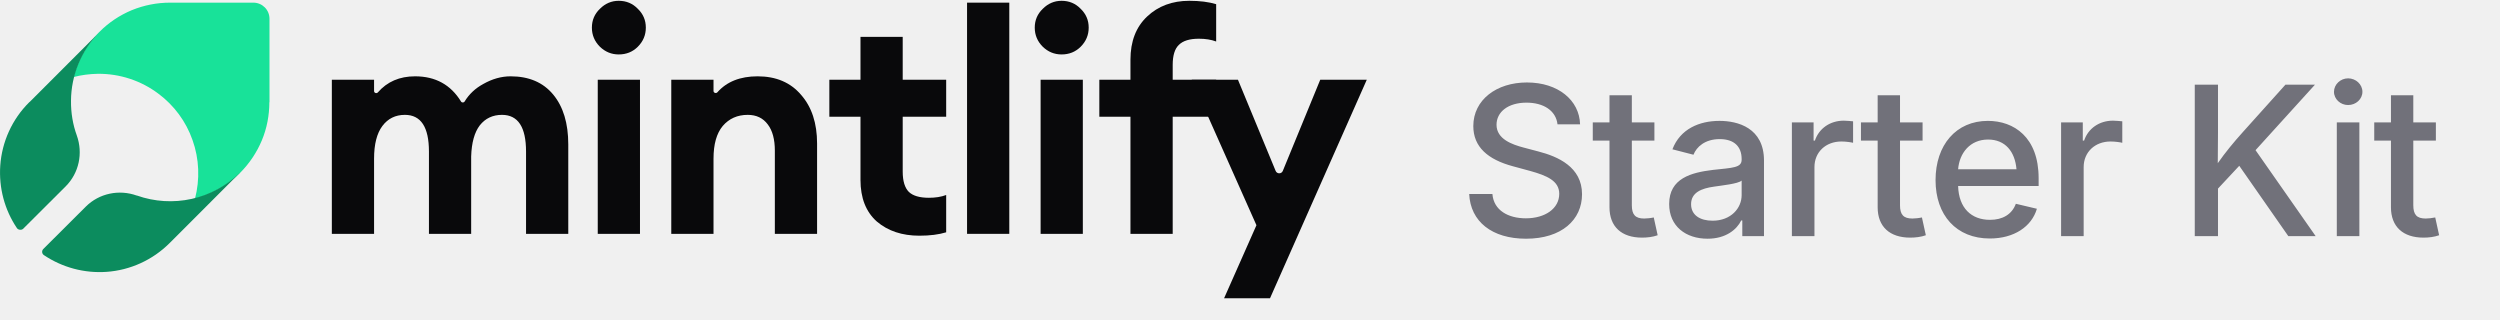
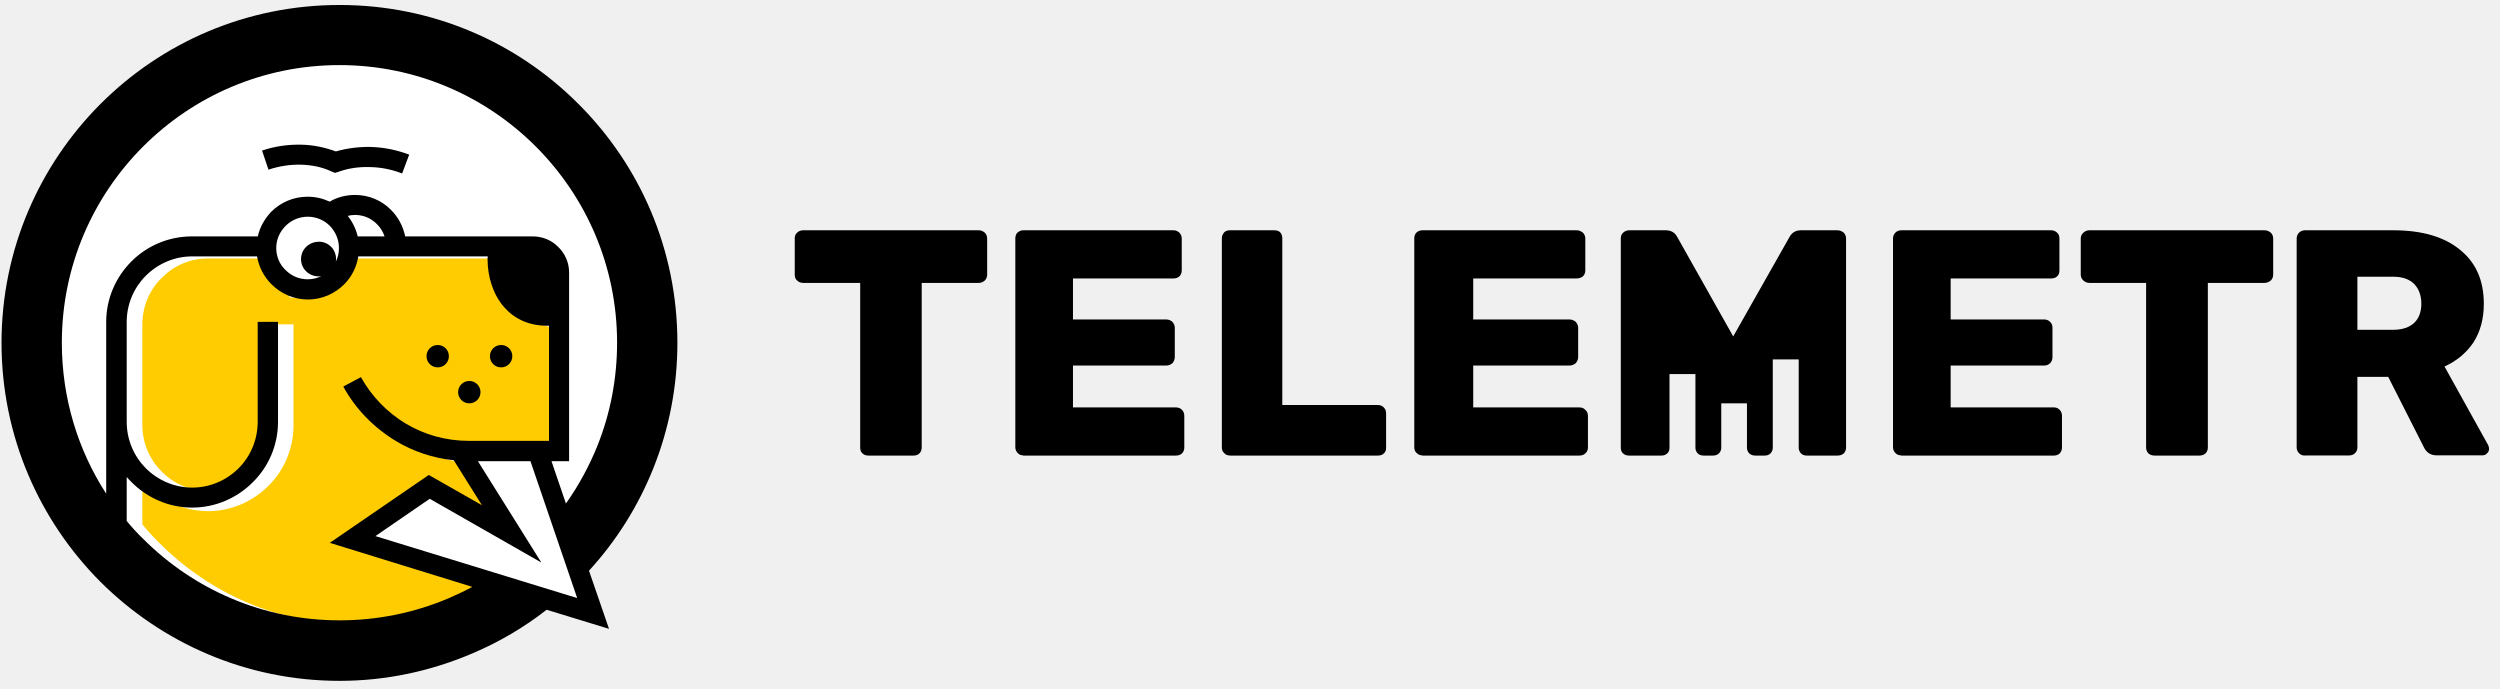
- <svg xmlns="http://www.w3.org/2000/svg" width="180" height="23" viewBox="0 0 180 23" fill="none">
-   <path d="M91.44 21.476H88.133L90.464 16.216L85.802 5.74H89.132L91.847 12.307C91.943 12.536 92.268 12.536 92.362 12.306L95.058 5.74H98.409L91.44 21.476Z" fill="#09090B" />
-   <path d="M81.393 16.837V8.403H79.152V5.74H81.393V4.297C81.393 2.98 81.792 1.944 82.592 1.19C83.391 0.435 84.404 0.058 85.633 0.058C86.387 0.058 87.031 0.139 87.564 0.302V2.988C87.208 2.854 86.794 2.788 86.32 2.788C85.655 2.788 85.174 2.936 84.878 3.232C84.582 3.513 84.434 3.994 84.434 4.674V5.74H87.564V8.403H84.434V16.837H81.393Z" fill="#09090B" />
-   <path d="M76.433 3.92C75.915 3.92 75.463 3.735 75.079 3.365C74.694 2.98 74.502 2.521 74.502 1.989C74.502 1.456 74.694 1.005 75.079 0.635C75.463 0.25 75.915 0.058 76.433 0.058C76.98 0.058 77.438 0.25 77.809 0.635C78.193 1.005 78.386 1.456 78.386 1.989C78.386 2.521 78.193 2.98 77.809 3.365C77.438 3.735 76.98 3.92 76.433 3.92ZM74.924 16.837V5.74H77.964V16.837H74.924Z" fill="#09090B" />
-   <path d="M69.628 16.837V0.191H72.669V16.837H69.628Z" fill="#09090B" />
-   <path d="M66.194 16.97C64.951 16.97 63.93 16.63 63.131 15.949C62.347 15.254 61.955 14.255 61.955 12.953V8.403H59.713V5.74H61.955V2.655H64.995V5.74H68.125V8.403H64.995V12.354C64.995 13.034 65.143 13.523 65.439 13.819C65.735 14.1 66.216 14.24 66.882 14.24C67.355 14.24 67.769 14.174 68.125 14.04V16.726C67.592 16.889 66.948 16.97 66.194 16.97Z" fill="#09090B" />
-   <path d="M48.332 16.837V5.74H51.373V6.551C51.373 6.688 51.559 6.748 51.65 6.646C52.328 5.879 53.293 5.495 54.546 5.495C55.878 5.495 56.921 5.939 57.676 6.827C58.445 7.7 58.83 8.869 58.83 10.334V16.837H55.789V10.844C55.789 10.03 55.619 9.402 55.279 8.958C54.939 8.499 54.458 8.27 53.836 8.27C53.096 8.27 52.497 8.536 52.038 9.069C51.594 9.601 51.373 10.386 51.373 11.421V16.837H48.332Z" fill="#09090B" />
-   <path d="M44.547 3.92C44.029 3.92 43.578 3.735 43.193 3.365C42.809 2.98 42.616 2.521 42.616 1.989C42.616 1.456 42.809 1.005 43.193 0.635C43.578 0.25 44.029 0.058 44.547 0.058C45.095 0.058 45.553 0.25 45.923 0.635C46.308 1.005 46.5 1.456 46.5 1.989C46.5 2.521 46.308 2.98 45.923 3.365C45.553 3.735 45.095 3.92 44.547 3.92ZM43.038 16.837V5.74H46.079V16.837H43.038Z" fill="#09090B" />
-   <path d="M37.875 16.837V10.911C37.875 9.15 37.298 8.27 36.144 8.27C35.478 8.27 34.945 8.521 34.546 9.024C34.161 9.527 33.954 10.275 33.924 11.266V16.837H30.884V10.911C30.884 9.15 30.306 8.27 29.152 8.27C28.472 8.27 27.932 8.536 27.532 9.069C27.133 9.601 26.933 10.386 26.933 11.421V16.837H23.892V5.74H26.933V6.559C26.933 6.695 27.116 6.755 27.206 6.652C27.878 5.881 28.771 5.495 29.885 5.495C31.349 5.495 32.452 6.1 33.193 7.309C33.252 7.404 33.395 7.403 33.454 7.307C33.774 6.78 34.219 6.361 34.79 6.05C35.441 5.68 36.099 5.495 36.765 5.495C38.082 5.495 39.103 5.932 39.828 6.805C40.553 7.678 40.916 8.876 40.916 10.4V16.837H37.875Z" fill="#09090B" />
-   <path d="M19.403 7.362V1.35C19.403 0.705 18.879 0.191 18.244 0.191H12.235C11.291 0.191 10.357 0.378 9.487 0.733C8.618 1.098 7.824 1.621 7.16 2.295L7.114 2.341C6.235 3.23 5.609 4.333 5.291 5.548C5.861 5.399 6.45 5.324 7.039 5.314C8.609 5.296 10.151 5.801 11.403 6.745C12.534 7.586 13.394 8.746 13.861 10.083C14.347 11.438 14.403 12.916 14.039 14.309C15.244 13.991 16.356 13.364 17.244 12.486L17.291 12.439C17.954 11.775 18.487 10.98 18.851 10.111C19.216 9.241 19.393 8.306 19.393 7.362H19.403Z" fill="#18E299" />
-   <path d="M5.112 7.26C5.121 5.416 5.857 3.646 7.151 2.324L2.151 7.326C2.133 7.344 2.114 7.354 2.095 7.372C0.876 8.583 0.14 10.204 0.019 11.918C-0.092 13.52 0.327 15.103 1.22 16.426C1.306 16.552 1.537 16.593 1.667 16.472L4.73 13.417C5.689 12.458 5.987 11.033 5.531 9.757C5.242 8.965 5.103 8.117 5.112 7.26Z" fill="#0C8C5E" />
-   <path d="M17.262 12.44C16.303 13.38 15.102 14.032 13.799 14.321C12.486 14.61 11.127 14.526 9.861 14.079C9.861 14.079 9.851 14.079 9.842 14.079C8.567 13.622 7.142 13.921 6.183 14.871L3.12 17.926C2.99 18.056 3.009 18.27 3.167 18.373C4.489 19.258 6.072 19.686 7.673 19.574C9.386 19.453 10.997 18.717 12.216 17.497L12.263 17.451L17.262 12.449V12.44Z" fill="#0C8C5E" />
-   <text x="105" y="17" font-family="Inter, ui-sans-serif, system-ui, -apple-system, sans-serif" font-size="15" font-weight="500" fill="#71717A" letter-spacing="-0.01em">Starter Kit</text>
+ <svg xmlns="http://www.w3.org/2000/svg" width="167" height="46" viewBox="0 0 167 46" fill="none">
+   <g clip-path="url(#clip0_413_3194)">
+     <g clip-path="url(#clip1_413_3194)">
+       <path d="M33.676 38.918C33.301 39.175 32.926 39.411 32.538 39.647C31.83 40.063 31.08 40.431 30.317 40.771C29.116 41.285 27.86 41.673 26.562 41.951C25.264 42.207 23.967 42.346 22.669 42.346C20.053 42.346 17.533 41.833 15.236 40.868C12.856 39.883 10.711 38.447 8.921 36.656C5.402 33.139 3.237 28.274 3.237 22.911C3.237 20.295 3.751 17.776 4.715 15.493C5.701 13.093 7.137 10.949 8.928 9.158C10.718 7.389 12.863 5.932 15.243 4.947C17.547 4.003 20.059 3.469 22.676 3.469C25.292 3.469 27.811 4.003 30.095 4.947C32.496 5.932 34.64 7.382 36.431 9.158C39.949 12.676 42.114 17.54 42.114 22.904C42.114 24.125 41.997 25.36 41.761 26.561C41.525 27.782 41.171 28.961 40.72 30.12C40.289 31.203 39.755 32.243 39.144 33.229C38.749 33.86 38.318 34.471 37.867 35.04L39.831 40.806L33.696 38.918H33.676Z" fill="white" />
+       <path d="M9.508 35.027C9.86 35.459 10.234 35.877 10.628 36.253C13.983 39.63 18.611 41.719 23.73 41.719C26.283 41.719 28.773 41.203 31.043 40.222C31.575 39.985 32.08 39.748 32.592 39.47L23.101 36.51L28.476 32.799L33.533 35.124L31.354 30.96C29.963 30.821 28.67 30.369 27.508 29.679C26.034 28.788 24.823 27.528 24 26.01L25.764 28.356C26.491 29.637 30.095 30.209 31.354 30.96C32.592 31.692 31.257 29.658 32.765 29.658H37.725V21.922H37.566C36.328 21.922 35.373 21.428 34.702 20.641C33.976 19.812 33.623 18.649 33.623 17.424V17.264H23.149C23.032 17.995 22.679 18.642 22.188 19.137C21.558 19.77 20.701 19.889 19.76 19.889C18.819 19.889 19.801 19.77 19.192 19.137C18.681 18.642 18.349 17.995 18.231 17.264H13.9C12.683 17.264 11.59 17.758 10.801 18.566C9.999 19.353 9.508 20.46 9.508 21.665V28.377C9.508 29.603 9.999 30.703 10.801 31.497C11.583 32.304 12.683 32.799 13.9 32.799C15.118 32.799 16.197 32.304 16.979 31.497C17.781 30.71 18.272 29.603 18.272 28.377V21.665H19.608V28.377C19.608 29.979 18.978 31.42 17.94 32.444C16.903 33.488 15.471 34.143 13.9 34.143C12.33 34.143 10.877 33.488 9.86 32.444C9.743 32.325 9.625 32.207 9.508 32.089V35.027Z" fill="#FECC00" />
+       <path d="M31.35 25.448C30.935 25.448 30.602 25.78 30.602 26.196C30.602 26.611 30.935 26.943 31.35 26.943C31.765 26.943 32.098 26.611 32.098 26.196C32.098 25.78 31.765 25.448 31.35 25.448ZM37.809 33.63C38.653 32.433 39.359 31.138 39.906 29.781C40.771 27.622 41.221 25.289 41.221 22.894C41.221 17.771 39.145 13.14 35.787 9.783C32.43 6.425 27.799 4.348 22.676 4.348C17.554 4.348 12.922 6.425 9.565 9.783C6.208 13.14 4.131 17.771 4.131 22.894C4.131 26.604 5.211 30.072 7.094 32.98V28.175V21.502C7.094 19.931 7.745 18.498 8.783 17.459C9.821 16.421 11.254 15.791 12.826 15.791H17.221C17.36 15.161 17.692 14.594 18.121 14.144C18.751 13.514 19.61 13.14 20.551 13.14C21.084 13.14 21.569 13.258 22.026 13.472C22.282 13.313 22.538 13.216 22.808 13.14C23.105 13.064 23.396 13.022 23.708 13.022C24.649 13.022 25.514 13.396 26.123 14.026C26.594 14.497 26.927 15.106 27.065 15.791H35.58C36.244 15.791 36.853 16.047 37.289 16.497C37.739 16.927 38.016 17.536 38.016 18.207V30.806H36.839L37.802 33.63H37.809ZM8.451 34.786C8.804 35.215 9.177 35.631 9.572 36.005C12.929 39.362 17.561 41.439 22.683 41.439C25.237 41.439 27.709 40.926 30 39.95C30.533 39.715 31.038 39.48 31.551 39.203L22.032 36.261L28.643 31.727L32.194 33.748L30.311 30.744C28.92 30.605 27.605 30.155 26.463 29.47C24.988 28.584 23.756 27.331 22.932 25.822L24.109 25.192C24.815 26.465 25.874 27.566 27.134 28.314C28.373 29.041 29.785 29.449 31.315 29.449H36.673V21.758H36.535C35.282 21.758 34.32 21.267 33.648 20.485C32.942 19.661 32.568 18.505 32.568 17.287C32.568 17.224 32.568 17.189 32.589 17.127H23.936C23.818 17.854 23.486 18.498 22.995 18.989C22.365 19.619 21.506 20.007 20.565 20.007C19.623 20.007 18.758 19.612 18.135 18.989C17.644 18.498 17.291 17.854 17.173 17.127H12.839C11.642 17.127 10.541 17.619 9.738 18.422C8.956 19.204 8.464 20.305 8.464 21.502V28.175C8.464 29.394 8.956 30.488 9.738 31.277C10.541 32.08 11.642 32.571 12.839 32.571C14.037 32.571 15.138 32.08 15.941 31.277C16.723 30.494 17.214 29.394 17.214 28.175V21.502H18.571V28.175C18.571 29.767 17.92 31.201 16.882 32.218C15.844 33.257 14.411 33.907 12.839 33.907C11.268 33.907 9.835 33.257 8.797 32.218C8.679 32.1 8.561 31.983 8.464 31.865V34.786H8.451ZM36.514 40.733C35.005 41.91 33.337 42.892 31.571 43.64C28.782 44.838 25.764 45.481 22.683 45.481C16.446 45.481 10.811 42.948 6.713 38.87C2.629 34.772 0.102 29.138 0.102 22.901C0.102 16.663 2.636 11.029 6.713 6.944C10.811 2.846 16.446 0.333 22.683 0.333C28.92 0.333 34.555 2.846 38.639 6.944C42.737 11.029 45.25 16.657 45.25 22.901C45.25 25.787 44.703 28.632 43.644 31.277C42.64 33.789 41.194 36.102 39.345 38.123L40.681 42.006L36.521 40.733H36.514ZM31.924 30.806L36.161 37.576L28.706 33.319L25.078 35.811L38.556 39.95L35.434 30.806H31.924ZM25.687 15.791C25.59 15.48 25.41 15.203 25.196 14.988C24.822 14.594 24.296 14.358 23.721 14.358C23.541 14.358 23.389 14.379 23.23 14.421C23.541 14.815 23.777 15.286 23.895 15.791H25.68H25.687ZM21.292 16.144C21.942 16.144 22.448 16.657 22.448 17.3C22.448 17.363 22.448 17.439 22.427 17.494C22.565 17.217 22.642 16.906 22.642 16.573C22.642 15.985 22.406 15.473 22.032 15.085C21.659 14.711 21.133 14.476 20.558 14.476C19.983 14.476 19.457 14.711 19.084 15.085C18.689 15.48 18.453 15.985 18.453 16.573C18.453 17.162 18.689 17.674 19.084 18.048C19.457 18.422 19.97 18.657 20.558 18.657C20.89 18.657 21.188 18.581 21.479 18.442C21.402 18.463 21.34 18.463 21.285 18.463C20.634 18.463 20.108 17.951 20.108 17.307C20.108 16.663 20.641 16.151 21.285 16.151L21.292 16.144ZM26.864 11.589C26.158 11.312 25.431 11.174 24.704 11.16C23.978 11.139 23.271 11.236 22.628 11.472L22.372 11.548L22.136 11.451C21.506 11.153 20.821 11.022 20.115 11.001C19.388 10.98 18.64 11.098 17.934 11.333L17.505 10.059C18.37 9.762 19.27 9.644 20.156 9.665C20.939 9.686 21.707 9.845 22.434 10.115C23.181 9.9 23.964 9.803 24.746 9.817C25.632 9.838 26.491 10.011 27.335 10.329L26.864 11.582V11.589ZM33.475 23.046C33.06 23.046 32.727 23.378 32.727 23.794C32.727 24.209 33.06 24.541 33.475 24.541C33.89 24.541 34.223 24.209 34.223 23.794C34.223 23.378 33.89 23.046 33.475 23.046ZM29.239 23.046C28.823 23.046 28.491 23.378 28.491 23.794C28.491 24.209 28.823 24.541 29.239 24.541C29.654 24.541 29.986 24.209 29.986 23.794C29.986 23.378 29.654 23.046 29.239 23.046Z" fill="black" />
+       <path d="M153.97 30.432C153.811 30.432 153.694 30.391 153.576 30.273C153.48 30.177 153.417 30.038 153.417 29.9V15.936C153.417 15.777 153.48 15.639 153.576 15.542C153.673 15.445 153.811 15.383 153.97 15.383H159.886C161.766 15.383 163.258 15.811 164.316 16.675C165.394 17.539 165.919 18.734 165.919 20.296C165.919 21.297 165.685 22.154 165.235 22.859C164.765 23.564 164.116 24.11 163.293 24.483L166.21 29.734C166.25 29.831 166.271 29.914 166.271 29.969C166.271 30.087 166.231 30.204 166.133 30.28C166.058 30.377 165.94 30.418 165.823 30.418H162.789C162.374 30.418 162.083 30.239 161.903 29.852L159.533 25.174H157.474V29.893C157.474 30.052 157.412 30.19 157.295 30.287C157.197 30.384 157.059 30.425 156.901 30.425H153.963L153.97 30.432ZM159.865 22.03C160.473 22.03 160.944 21.871 161.275 21.56C161.586 21.263 161.745 20.834 161.745 20.289C161.745 19.743 161.586 19.308 161.275 18.976C160.944 18.644 160.473 18.485 159.865 18.485H157.474V22.03H159.865Z" fill="black" />
+       <path d="M143.935 30.432C143.776 30.432 143.637 30.391 143.52 30.294C143.422 30.197 143.36 30.059 143.36 29.9V18.898H139.569C139.41 18.898 139.272 18.836 139.174 18.739C139.057 18.643 138.994 18.505 138.994 18.346V15.935C138.994 15.777 139.057 15.638 139.174 15.542C139.272 15.445 139.41 15.383 139.569 15.383H151.274C151.433 15.383 151.572 15.445 151.689 15.542C151.787 15.638 151.849 15.777 151.849 15.935V18.346C151.849 18.505 151.787 18.643 151.689 18.739C151.572 18.836 151.433 18.898 151.274 18.898H147.484V29.9C147.484 30.059 147.421 30.197 147.323 30.294C147.206 30.391 147.068 30.432 146.908 30.432H143.921H143.935Z" fill="black" />
+       <path d="M126.999 30.418C126.842 30.418 126.726 30.377 126.61 30.26C126.515 30.163 126.453 30.025 126.453 29.887V15.935C126.453 15.776 126.515 15.638 126.61 15.542C126.705 15.445 126.842 15.383 126.999 15.383H137.023C137.18 15.383 137.317 15.445 137.412 15.542C137.528 15.638 137.569 15.776 137.569 15.935V18.068C137.569 18.227 137.528 18.365 137.412 18.462C137.317 18.558 137.18 18.6 137.023 18.6H130.304V21.34H136.559C136.716 21.34 136.852 21.402 136.947 21.499C137.063 21.617 137.105 21.734 137.105 21.893V23.846C137.105 24.005 137.063 24.143 136.947 24.261C136.852 24.357 136.716 24.419 136.559 24.419H130.304V27.215H137.193C137.35 27.215 137.467 27.257 137.583 27.374C137.678 27.471 137.74 27.609 137.74 27.767V29.901C137.74 30.059 137.678 30.197 137.583 30.294C137.467 30.391 137.35 30.432 137.193 30.432H126.992L126.999 30.418Z" fill="black" />
+       <path d="M95.014 30.418C94.874 30.418 94.734 30.377 94.635 30.26C94.516 30.163 94.474 30.025 94.474 29.887V15.935C94.474 15.776 94.516 15.638 94.614 15.542C94.713 15.445 94.853 15.383 95.014 15.383H105.317C105.478 15.383 105.618 15.445 105.738 15.542C105.836 15.638 105.899 15.776 105.899 15.935V18.068C105.899 18.227 105.836 18.365 105.738 18.462C105.618 18.558 105.478 18.6 105.317 18.6H98.411V21.34H104.839C105.001 21.34 105.141 21.402 105.26 21.499C105.359 21.617 105.422 21.755 105.422 21.893V23.846C105.422 24.005 105.359 24.143 105.26 24.261C105.141 24.357 105.001 24.419 104.839 24.419H98.411V27.215H105.492C105.653 27.215 105.794 27.257 105.892 27.374C106.011 27.471 106.074 27.609 106.074 27.767V29.901C106.074 30.059 106.011 30.197 105.892 30.294C105.794 30.391 105.653 30.432 105.492 30.432H95.007L95.014 30.418Z" fill="black" />
+       <path d="M82.145 30.425C82.008 30.425 81.872 30.384 81.776 30.266C81.66 30.17 81.619 30.032 81.619 29.893V15.915C81.619 15.756 81.68 15.638 81.776 15.521C81.872 15.424 82.008 15.383 82.145 15.383H85.131C85.288 15.383 85.425 15.424 85.52 15.521C85.616 15.638 85.657 15.756 85.657 15.915V27.055H92.046C92.203 27.055 92.339 27.117 92.435 27.214C92.551 27.331 92.592 27.469 92.592 27.628V29.9C92.592 30.059 92.551 30.197 92.435 30.294C92.339 30.391 92.203 30.432 92.046 30.432H82.145V30.425Z" fill="black" />
+       <path d="M68.35 30.418C68.213 30.418 68.077 30.377 67.981 30.26C67.886 30.163 67.824 30.025 67.824 29.887V15.935C67.824 15.776 67.865 15.638 67.961 15.542C68.077 15.445 68.193 15.383 68.35 15.383H78.394C78.551 15.383 78.667 15.445 78.783 15.542C78.879 15.638 78.94 15.776 78.94 15.935V18.068C78.94 18.227 78.879 18.365 78.783 18.462C78.667 18.558 78.551 18.6 78.394 18.6H71.675V21.34H77.909C78.066 21.34 78.203 21.402 78.319 21.499C78.415 21.617 78.476 21.755 78.476 21.893V23.846C78.476 24.005 78.415 24.143 78.319 24.261C78.203 24.357 78.066 24.419 77.909 24.419H71.675V27.215H78.544C78.701 27.215 78.838 27.257 78.954 27.374C79.05 27.471 79.111 27.609 79.111 27.767V29.901C79.111 30.059 79.05 30.197 78.954 30.294C78.838 30.391 78.701 30.432 78.544 30.432H68.343L68.35 30.418Z" fill="black" />
+       <path d="M58.017 30.432C57.857 30.432 57.718 30.391 57.621 30.294C57.503 30.197 57.461 30.059 57.461 29.9V18.898H53.644C53.484 18.898 53.345 18.836 53.248 18.739C53.13 18.643 53.089 18.505 53.089 18.346V15.935C53.089 15.777 53.13 15.638 53.248 15.542C53.345 15.445 53.484 15.383 53.644 15.383H65.388C65.548 15.383 65.666 15.445 65.784 15.542C65.881 15.638 65.943 15.777 65.943 15.935V18.346C65.943 18.505 65.881 18.643 65.784 18.739C65.666 18.836 65.548 18.898 65.388 18.898H61.57V29.9C61.57 30.059 61.508 30.197 61.411 30.294C61.314 30.391 61.175 30.432 61.015 30.432H58.003H58.017Z" fill="black" />
+       <path d="M108.825 30.432C108.665 30.432 108.526 30.391 108.429 30.294C108.31 30.197 108.269 30.059 108.269 29.9V15.936C108.269 15.777 108.31 15.639 108.429 15.542C108.526 15.445 108.665 15.383 108.825 15.383H111.266C111.641 15.383 111.899 15.542 112.052 15.853L115.779 22.472L119.527 15.853C119.688 15.542 119.945 15.383 120.3 15.383H122.74C122.901 15.383 123.04 15.445 123.158 15.542C123.255 15.639 123.318 15.777 123.318 15.936V29.9C123.318 30.059 123.255 30.197 123.158 30.294C123.04 30.391 122.901 30.432 122.74 30.432H120.689C120.55 30.432 120.411 30.391 120.314 30.294C120.217 30.197 120.154 30.059 120.154 29.921V24.006H118.422V29.921C118.422 30.059 118.36 30.197 118.262 30.294C118.164 30.391 118.026 30.432 117.887 30.432H117.253C117.094 30.432 116.976 30.391 116.857 30.294C116.76 30.197 116.697 30.059 116.697 29.921V26.943H114.98V29.921C114.98 30.059 114.917 30.197 114.82 30.294C114.701 30.391 114.583 30.432 114.423 30.432H113.811C113.651 30.432 113.512 30.391 113.415 30.294C113.317 30.197 113.255 30.059 113.255 29.921V24.987H111.523V29.921C111.523 30.059 111.481 30.197 111.363 30.294C111.266 30.391 111.127 30.432 110.988 30.432H108.797H108.825Z" fill="black" />
+     </g>
+   </g>
+   <defs>
+     <clipPath id="clip0_413_3194">
+       <rect width="166.169" height="45.319" fill="white" transform="translate(0.102234 0.333496)" />
+     </clipPath>
+     <clipPath id="clip1_413_3194">
+       <rect width="166.169" height="45.319" fill="white" transform="translate(0.102234 0.333496)" />
+     </clipPath>
+   </defs>
</svg>
